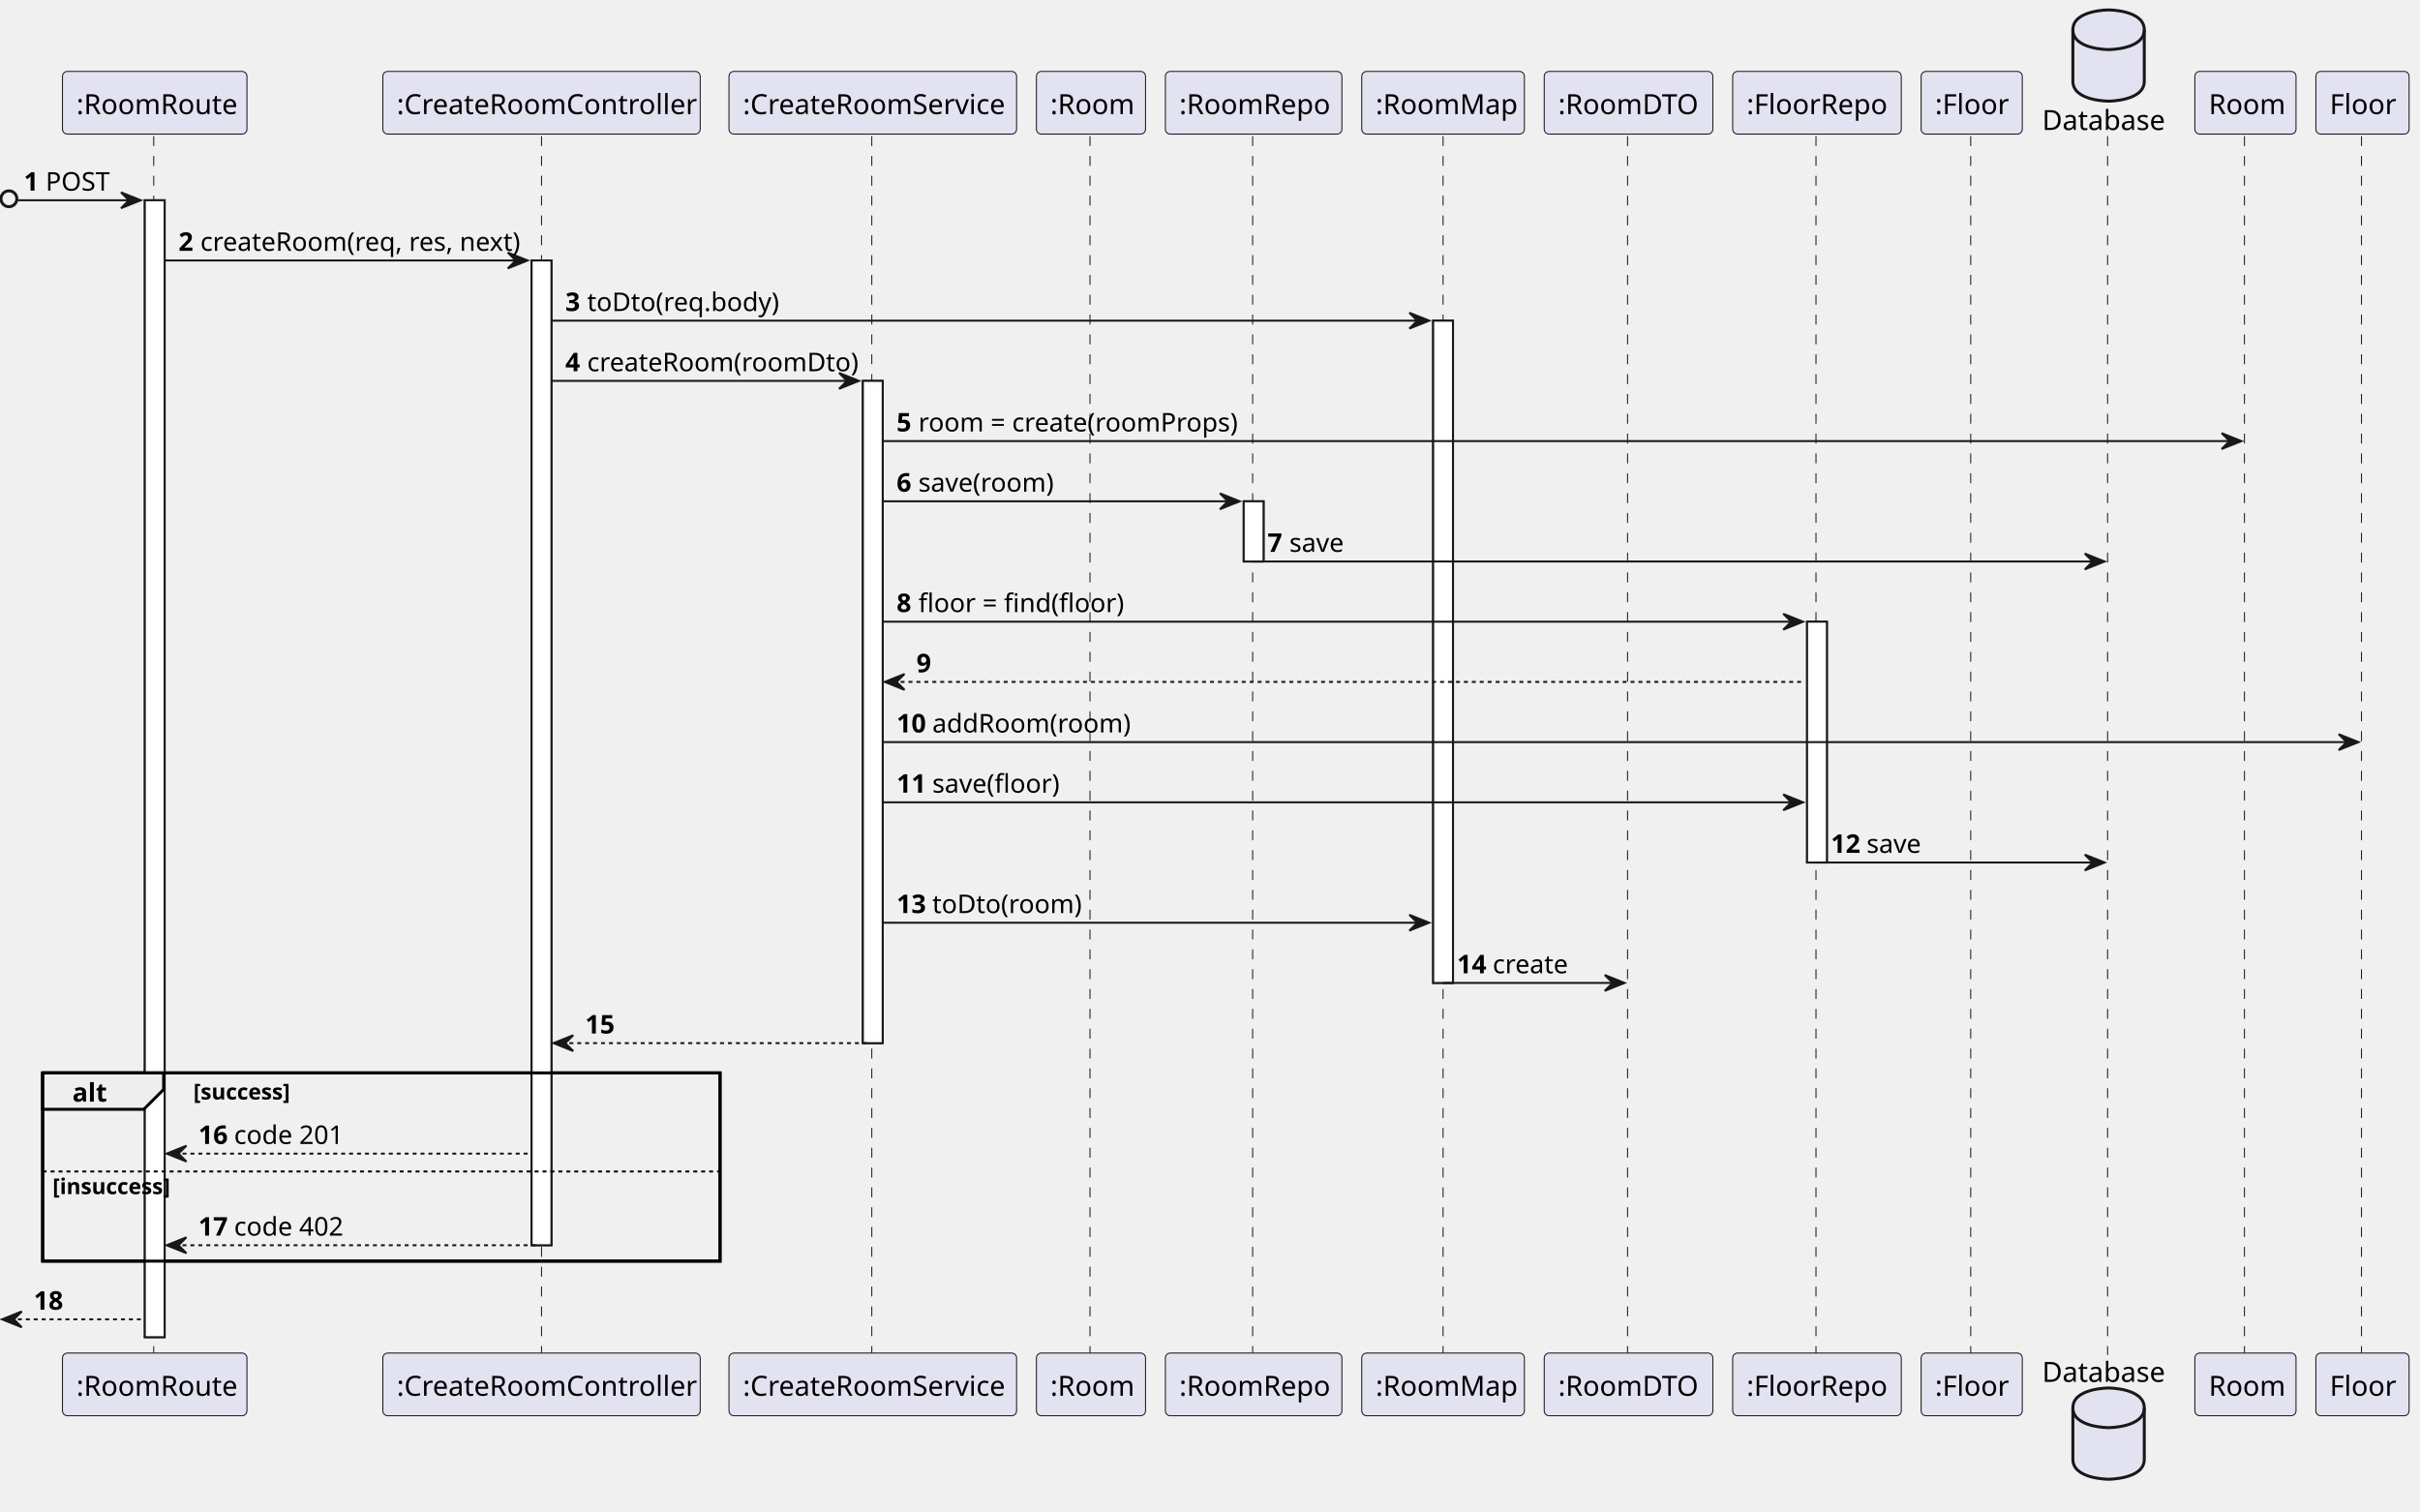
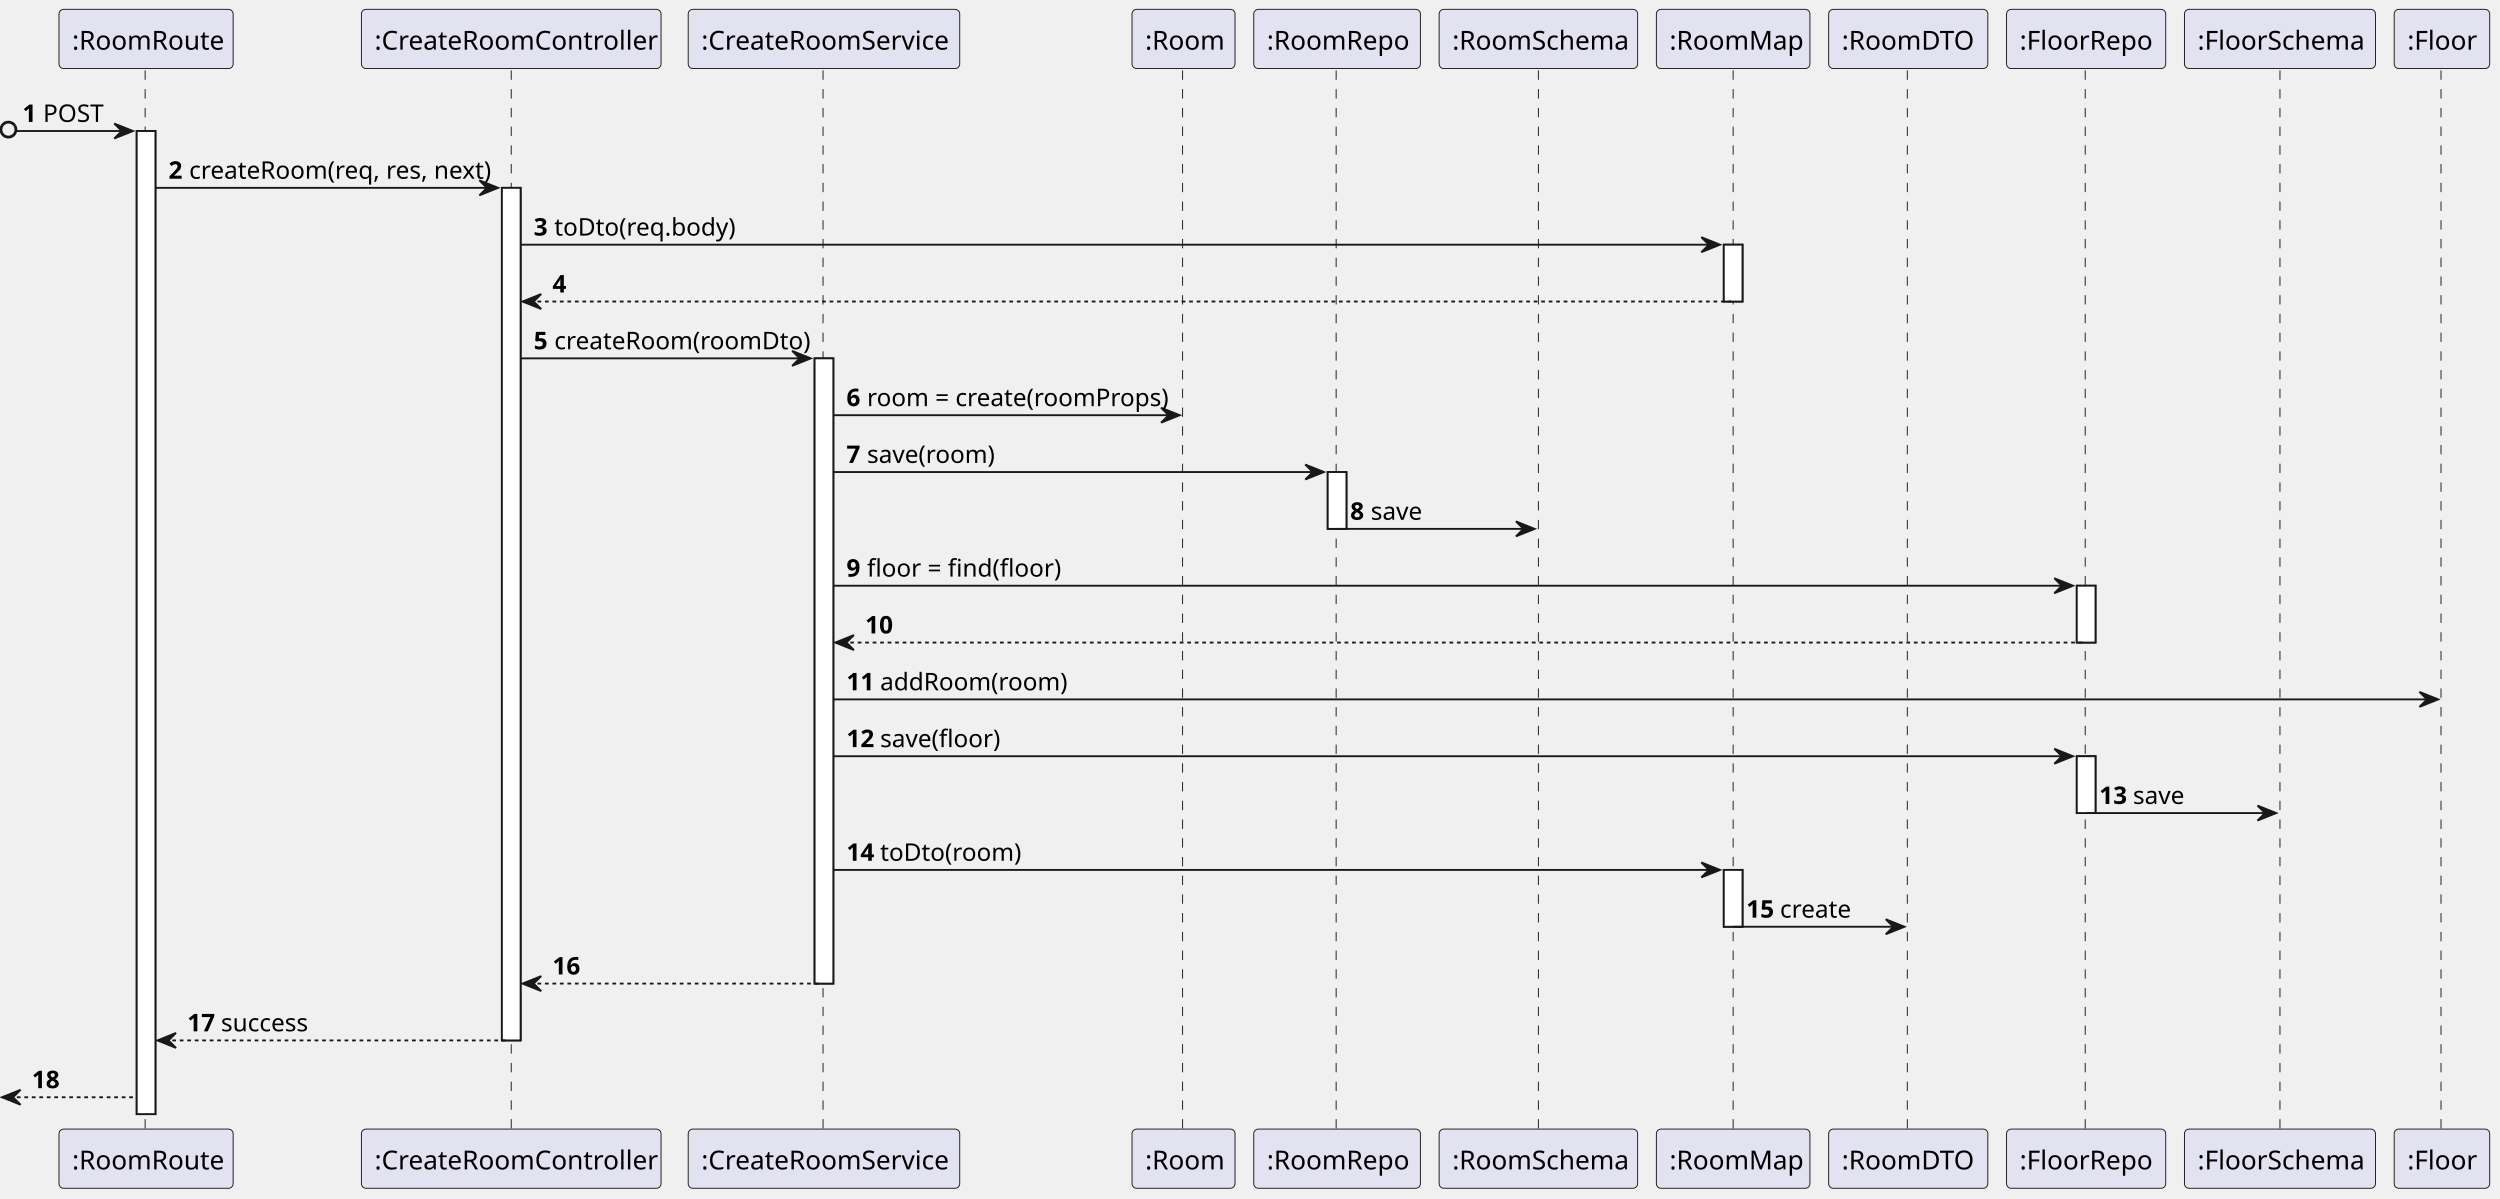
- <svg xmlns="http://www.w3.org/2000/svg" contentStyleType="text/css" height="762px" preserveAspectRatio="none" style="width:1220px;height:762px;background:#FFFFFF;" version="1.1" viewBox="0 0 1220 762" width="1220px" zoomAndPan="magnify">
+ <svg xmlns="http://www.w3.org/2000/svg" contentStyleType="text/css" height="640px" preserveAspectRatio="none" style="width:1335px;height:640px;background:#FFFFFF;" version="1.1" viewBox="0 0 1335 640" width="1335px" zoomAndPan="magnify">
  <defs />
  <g>
-     <rect fill="#FFFFFF" height="573.164" style="stroke:#181818;stroke-width:1.0;" width="10" x="73" y="100.961" />
-     <rect fill="#FFFFFF" height="496.461" style="stroke:#181818;stroke-width:1.0;" width="10" x="268" y="131.312" />
-     <rect fill="#FFFFFF" height="333.867" style="stroke:#181818;stroke-width:1.0;" width="10" x="435" y="192.016" />
-     <rect fill="#FFFFFF" height="30.352" style="stroke:#181818;stroke-width:1.0;" width="10" x="627" y="252.719" />
-     <rect fill="#FFFFFF" height="333.867" style="stroke:#181818;stroke-width:1.0;" width="10" x="722.5" y="161.664" />
-     <rect fill="#FFFFFF" height="121.406" style="stroke:#181818;stroke-width:1.0;" width="10" x="911" y="313.422" />
-     <rect fill="none" height="94.891" style="stroke:#000000;stroke-width:1.5;" width="341.5" x="21.5" y="540.883" />
-     <line style="stroke:#181818;stroke-width:0.5;stroke-dasharray:5.0,5.0;" x1="77.5" x2="77.5" y1="68.609" y2="683.125" />
-     <line style="stroke:#181818;stroke-width:0.5;stroke-dasharray:5.0,5.0;" x1="273" x2="273" y1="68.609" y2="683.125" />
-     <line style="stroke:#181818;stroke-width:0.5;stroke-dasharray:5.0,5.0;" x1="439.5" x2="439.5" y1="68.609" y2="683.125" />
-     <line style="stroke:#181818;stroke-width:0.5;stroke-dasharray:5.0,5.0;" x1="549.5" x2="549.5" y1="68.609" y2="683.125" />
-     <line style="stroke:#181818;stroke-width:0.5;stroke-dasharray:5.0,5.0;" x1="631.5" x2="631.5" y1="68.609" y2="683.125" />
-     <line style="stroke:#181818;stroke-width:0.5;stroke-dasharray:5.0,5.0;" x1="727.5" x2="727.5" y1="68.609" y2="683.125" />
-     <line style="stroke:#181818;stroke-width:0.5;stroke-dasharray:5.0,5.0;" x1="820.5" x2="820.5" y1="68.609" y2="683.125" />
-     <line style="stroke:#181818;stroke-width:0.5;stroke-dasharray:5.0,5.0;" x1="915.5" x2="915.5" y1="68.609" y2="683.125" />
-     <line style="stroke:#181818;stroke-width:0.5;stroke-dasharray:5.0,5.0;" x1="993.5" x2="993.5" y1="68.609" y2="683.125" />
-     <line style="stroke:#181818;stroke-width:0.5;stroke-dasharray:5.0,5.0;" x1="1062.5" x2="1062.5" y1="68.609" y2="683.125" />
-     <line style="stroke:#181818;stroke-width:0.5;stroke-dasharray:5.0,5.0;" x1="1131.5" x2="1131.5" y1="68.609" y2="683.125" />
-     <line style="stroke:#181818;stroke-width:0.5;stroke-dasharray:5.0,5.0;" x1="1190.5" x2="1190.5" y1="68.609" y2="683.125" />
-     <rect fill="#E2E2F0" height="31.609" rx="2.5" ry="2.5" style="stroke:#181818;stroke-width:0.5;" width="93" x="31.5" y="36" />
-     <text fill="#000000" font-family="sans-serif" font-size="14" lengthAdjust="spacing" textLength="79" x="38.5" y="57.533">:RoomRoute</text>
-     <rect fill="#E2E2F0" height="31.609" rx="2.5" ry="2.5" style="stroke:#181818;stroke-width:0.5;" width="93" x="31.5" y="682.125" />
-     <text fill="#000000" font-family="sans-serif" font-size="14" lengthAdjust="spacing" textLength="79" x="38.5" y="703.658">:RoomRoute</text>
-     <rect fill="#E2E2F0" height="31.609" rx="2.5" ry="2.5" style="stroke:#181818;stroke-width:0.5;" width="160" x="193" y="36" />
-     <text fill="#000000" font-family="sans-serif" font-size="14" lengthAdjust="spacing" textLength="146" x="200" y="57.533">:CreateRoomController</text>
-     <rect fill="#E2E2F0" height="31.609" rx="2.5" ry="2.5" style="stroke:#181818;stroke-width:0.5;" width="160" x="193" y="682.125" />
-     <text fill="#000000" font-family="sans-serif" font-size="14" lengthAdjust="spacing" textLength="146" x="200" y="703.658">:CreateRoomController</text>
-     <rect fill="#E2E2F0" height="31.609" rx="2.5" ry="2.5" style="stroke:#181818;stroke-width:0.5;" width="145" x="367.5" y="36" />
-     <text fill="#000000" font-family="sans-serif" font-size="14" lengthAdjust="spacing" textLength="131" x="374.5" y="57.533">:CreateRoomService</text>
-     <rect fill="#E2E2F0" height="31.609" rx="2.5" ry="2.5" style="stroke:#181818;stroke-width:0.5;" width="145" x="367.5" y="682.125" />
-     <text fill="#000000" font-family="sans-serif" font-size="14" lengthAdjust="spacing" textLength="131" x="374.5" y="703.658">:CreateRoomService</text>
-     <rect fill="#E2E2F0" height="31.609" rx="2.5" ry="2.5" style="stroke:#181818;stroke-width:0.5;" width="55" x="522.5" y="36" />
-     <text fill="#000000" font-family="sans-serif" font-size="14" lengthAdjust="spacing" textLength="41" x="529.5" y="57.533">:Room</text>
-     <rect fill="#E2E2F0" height="31.609" rx="2.5" ry="2.5" style="stroke:#181818;stroke-width:0.5;" width="55" x="522.5" y="682.125" />
-     <text fill="#000000" font-family="sans-serif" font-size="14" lengthAdjust="spacing" textLength="41" x="529.5" y="703.658">:Room</text>
-     <rect fill="#E2E2F0" height="31.609" rx="2.5" ry="2.5" style="stroke:#181818;stroke-width:0.5;" width="89" x="587.5" y="36" />
-     <text fill="#000000" font-family="sans-serif" font-size="14" lengthAdjust="spacing" textLength="75" x="594.5" y="57.533">:RoomRepo</text>
-     <rect fill="#E2E2F0" height="31.609" rx="2.5" ry="2.5" style="stroke:#181818;stroke-width:0.5;" width="89" x="587.5" y="682.125" />
-     <text fill="#000000" font-family="sans-serif" font-size="14" lengthAdjust="spacing" textLength="75" x="594.5" y="703.658">:RoomRepo</text>
-     <rect fill="#E2E2F0" height="31.609" rx="2.5" ry="2.5" style="stroke:#181818;stroke-width:0.5;" width="82" x="686.5" y="36" />
-     <text fill="#000000" font-family="sans-serif" font-size="14" lengthAdjust="spacing" textLength="68" x="693.5" y="57.533">:RoomMap</text>
-     <rect fill="#E2E2F0" height="31.609" rx="2.5" ry="2.5" style="stroke:#181818;stroke-width:0.5;" width="82" x="686.5" y="682.125" />
-     <text fill="#000000" font-family="sans-serif" font-size="14" lengthAdjust="spacing" textLength="68" x="693.5" y="703.658">:RoomMap</text>
-     <rect fill="#E2E2F0" height="31.609" rx="2.5" ry="2.5" style="stroke:#181818;stroke-width:0.5;" width="85" x="778.5" y="36" />
-     <text fill="#000000" font-family="sans-serif" font-size="14" lengthAdjust="spacing" textLength="71" x="785.5" y="57.533">:RoomDTO</text>
-     <rect fill="#E2E2F0" height="31.609" rx="2.5" ry="2.5" style="stroke:#181818;stroke-width:0.5;" width="85" x="778.5" y="682.125" />
-     <text fill="#000000" font-family="sans-serif" font-size="14" lengthAdjust="spacing" textLength="71" x="785.5" y="703.658">:RoomDTO</text>
-     <rect fill="#E2E2F0" height="31.609" rx="2.5" ry="2.5" style="stroke:#181818;stroke-width:0.5;" width="85" x="873.5" y="36" />
-     <text fill="#000000" font-family="sans-serif" font-size="14" lengthAdjust="spacing" textLength="71" x="880.5" y="57.533">:FloorRepo</text>
-     <rect fill="#E2E2F0" height="31.609" rx="2.5" ry="2.5" style="stroke:#181818;stroke-width:0.5;" width="85" x="873.5" y="682.125" />
-     <text fill="#000000" font-family="sans-serif" font-size="14" lengthAdjust="spacing" textLength="71" x="880.5" y="703.658">:FloorRepo</text>
-     <rect fill="#E2E2F0" height="31.609" rx="2.5" ry="2.5" style="stroke:#181818;stroke-width:0.5;" width="51" x="968.5" y="36" />
-     <text fill="#000000" font-family="sans-serif" font-size="14" lengthAdjust="spacing" textLength="37" x="975.5" y="57.533">:Floor</text>
-     <rect fill="#E2E2F0" height="31.609" rx="2.5" ry="2.5" style="stroke:#181818;stroke-width:0.5;" width="51" x="968.5" y="682.125" />
-     <text fill="#000000" font-family="sans-serif" font-size="14" lengthAdjust="spacing" textLength="37" x="975.5" y="703.658">:Floor</text>
-     <text fill="#000000" font-family="sans-serif" font-size="14" lengthAdjust="spacing" textLength="61" x="1029.5" y="65.533">Database</text>
-     <path d="M1045,15 C1045,5 1063,5 1063,5 C1063,5 1081,5 1081,15 L1081,41 C1081,51 1063,51 1063,51 C1063,51 1045,51 1045,41 L1045,15 " fill="#E2E2F0" style="stroke:#181818;stroke-width:1.5;" />
-     <path d="M1045,15 C1045,25 1063,25 1063,25 C1063,25 1081,25 1081,15 " fill="none" style="stroke:#181818;stroke-width:1.5;" />
-     <text fill="#000000" font-family="sans-serif" font-size="14" lengthAdjust="spacing" textLength="61" x="1029.5" y="696.658">Database</text>
-     <path d="M1045,709.734 C1045,699.734 1063,699.734 1063,699.734 C1063,699.734 1081,699.734 1081,709.734 L1081,735.734 C1081,745.734 1063,745.734 1063,745.734 C1063,745.734 1045,745.734 1045,735.734 L1045,709.734 " fill="#E2E2F0" style="stroke:#181818;stroke-width:1.5;" />
-     <path d="M1045,709.734 C1045,719.734 1063,719.734 1063,719.734 C1063,719.734 1081,719.734 1081,709.734 " fill="none" style="stroke:#181818;stroke-width:1.5;" />
-     <rect fill="#E2E2F0" height="31.609" rx="2.5" ry="2.5" style="stroke:#181818;stroke-width:0.5;" width="51" x="1106.5" y="36" />
-     <text fill="#000000" font-family="sans-serif" font-size="14" lengthAdjust="spacing" textLength="37" x="1113.5" y="57.533">Room</text>
-     <rect fill="#E2E2F0" height="31.609" rx="2.5" ry="2.5" style="stroke:#181818;stroke-width:0.5;" width="51" x="1106.5" y="682.125" />
-     <text fill="#000000" font-family="sans-serif" font-size="14" lengthAdjust="spacing" textLength="37" x="1113.5" y="703.658">Room</text>
-     <rect fill="#E2E2F0" height="31.609" rx="2.5" ry="2.5" style="stroke:#181818;stroke-width:0.5;" width="47" x="1167.5" y="36" />
-     <text fill="#000000" font-family="sans-serif" font-size="14" lengthAdjust="spacing" textLength="33" x="1174.5" y="57.533">Floor</text>
-     <rect fill="#E2E2F0" height="31.609" rx="2.5" ry="2.5" style="stroke:#181818;stroke-width:0.5;" width="47" x="1167.5" y="682.125" />
-     <text fill="#000000" font-family="sans-serif" font-size="14" lengthAdjust="spacing" textLength="33" x="1174.5" y="703.658">Floor</text>
-     <rect fill="#FFFFFF" height="573.164" style="stroke:#181818;stroke-width:1.0;" width="10" x="73" y="100.961" />
-     <rect fill="#FFFFFF" height="496.461" style="stroke:#181818;stroke-width:1.0;" width="10" x="268" y="131.312" />
-     <rect fill="#FFFFFF" height="333.867" style="stroke:#181818;stroke-width:1.0;" width="10" x="435" y="192.016" />
-     <rect fill="#FFFFFF" height="30.352" style="stroke:#181818;stroke-width:1.0;" width="10" x="627" y="252.719" />
-     <rect fill="#FFFFFF" height="333.867" style="stroke:#181818;stroke-width:1.0;" width="10" x="722.5" y="161.664" />
-     <rect fill="#FFFFFF" height="121.406" style="stroke:#181818;stroke-width:1.0;" width="10" x="911" y="313.422" />
-     <ellipse cx="4.5" cy="100.211" fill="none" rx="4" ry="4" style="stroke:#181818;stroke-width:1.5;" />
-     <polygon fill="#181818" points="61,96.961,71,100.961,61,104.961,65,100.961" style="stroke:#181818;stroke-width:1.0;" />
-     <line style="stroke:#181818;stroke-width:1.0;" x1="9" x2="67" y1="100.961" y2="100.961" />
-     <text fill="#000000" font-family="sans-serif" font-size="13" font-weight="bold" lengthAdjust="spacing" textLength="7" x="12" y="96.105">1</text>
-     <text fill="#000000" font-family="sans-serif" font-size="13" lengthAdjust="spacing" textLength="35" x="23" y="96.105">POST</text>
-     <polygon fill="#181818" points="256,127.312,266,131.312,256,135.312,260,131.312" style="stroke:#181818;stroke-width:1.0;" />
-     <line style="stroke:#181818;stroke-width:1.0;" x1="83" x2="262" y1="131.312" y2="131.312" />
-     <text fill="#000000" font-family="sans-serif" font-size="13" font-weight="bold" lengthAdjust="spacing" textLength="7" x="90" y="126.456">2</text>
-     <text fill="#000000" font-family="sans-serif" font-size="13" lengthAdjust="spacing" textLength="155" x="101" y="126.456">createRoom(req, res, next)</text>
-     <polygon fill="#181818" points="710.5,157.664,720.5,161.664,710.5,165.664,714.5,161.664" style="stroke:#181818;stroke-width:1.0;" />
-     <line style="stroke:#181818;stroke-width:1.0;" x1="278" x2="716.5" y1="161.664" y2="161.664" />
-     <text fill="#000000" font-family="sans-serif" font-size="13" font-weight="bold" lengthAdjust="spacing" textLength="7" x="285" y="156.808">3</text>
-     <text fill="#000000" font-family="sans-serif" font-size="13" lengthAdjust="spacing" textLength="89" x="296" y="156.808">toDto(req.body)</text>
-     <polygon fill="#181818" points="423,188.016,433,192.016,423,196.016,427,192.016" style="stroke:#181818;stroke-width:1.0;" />
-     <line style="stroke:#181818;stroke-width:1.0;" x1="278" x2="429" y1="192.016" y2="192.016" />
-     <text fill="#000000" font-family="sans-serif" font-size="13" font-weight="bold" lengthAdjust="spacing" textLength="7" x="285" y="187.159">4</text>
-     <text fill="#000000" font-family="sans-serif" font-size="13" lengthAdjust="spacing" textLength="127" x="296" y="187.159">createRoom(roomDto)</text>
-     <polygon fill="#181818" points="1120,218.367,1130,222.367,1120,226.367,1124,222.367" style="stroke:#181818;stroke-width:1.0;" />
-     <line style="stroke:#181818;stroke-width:1.0;" x1="445" x2="1126" y1="222.367" y2="222.367" />
-     <text fill="#000000" font-family="sans-serif" font-size="13" font-weight="bold" lengthAdjust="spacing" textLength="7" x="452" y="217.511">5</text>
-     <text fill="#000000" font-family="sans-serif" font-size="13" lengthAdjust="spacing" textLength="152" x="463" y="217.511">room = create(roomProps)</text>
-     <polygon fill="#181818" points="615,248.719,625,252.719,615,256.719,619,252.719" style="stroke:#181818;stroke-width:1.0;" />
-     <line style="stroke:#181818;stroke-width:1.0;" x1="445" x2="621" y1="252.719" y2="252.719" />
-     <text fill="#000000" font-family="sans-serif" font-size="13" font-weight="bold" lengthAdjust="spacing" textLength="7" x="452" y="247.862">6</text>
-     <text fill="#000000" font-family="sans-serif" font-size="13" lengthAdjust="spacing" textLength="63" x="463" y="247.862">save(room)</text>
-     <polygon fill="#181818" points="1051,279.07,1061,283.07,1051,287.07,1055,283.07" style="stroke:#181818;stroke-width:1.0;" />
-     <line style="stroke:#181818;stroke-width:1.0;" x1="632" x2="1057" y1="283.07" y2="283.07" />
-     <text fill="#000000" font-family="sans-serif" font-size="13" font-weight="bold" lengthAdjust="spacing" textLength="7" x="639" y="278.214">7</text>
-     <text fill="#000000" font-family="sans-serif" font-size="13" lengthAdjust="spacing" textLength="26" x="650" y="278.214">save</text>
-     <polygon fill="#181818" points="899,309.422,909,313.422,899,317.422,903,313.422" style="stroke:#181818;stroke-width:1.0;" />
-     <line style="stroke:#181818;stroke-width:1.0;" x1="445" x2="905" y1="313.422" y2="313.422" />
-     <text fill="#000000" font-family="sans-serif" font-size="13" font-weight="bold" lengthAdjust="spacing" textLength="7" x="452" y="308.565">8</text>
-     <text fill="#000000" font-family="sans-serif" font-size="13" lengthAdjust="spacing" textLength="92" x="463" y="308.565">floor = find(floor)</text>
-     <polygon fill="#181818" points="456,339.773,446,343.773,456,347.773,452,343.773" style="stroke:#181818;stroke-width:1.0;" />
-     <line style="stroke:#181818;stroke-width:1.0;stroke-dasharray:2.0,2.0;" x1="450" x2="910" y1="343.773" y2="343.773" />
-     <text fill="#000000" font-family="sans-serif" font-size="13" font-weight="bold" lengthAdjust="spacing" textLength="7" x="462" y="338.917">9</text>
-     <text fill="#000000" font-family="sans-serif" font-size="13" lengthAdjust="spacing" textLength="4" x="473" y="338.917"> </text>
-     <polygon fill="#181818" points="1179,370.125,1189,374.125,1179,378.125,1183,374.125" style="stroke:#181818;stroke-width:1.0;" />
-     <line style="stroke:#181818;stroke-width:1.0;" x1="445" x2="1185" y1="374.125" y2="374.125" />
-     <text fill="#000000" font-family="sans-serif" font-size="13" font-weight="bold" lengthAdjust="spacing" textLength="14" x="452" y="369.269">10</text>
-     <text fill="#000000" font-family="sans-serif" font-size="13" lengthAdjust="spacing" textLength="92" x="470" y="369.269">addRoom(room)</text>
-     <polygon fill="#181818" points="899,400.477,909,404.477,899,408.477,903,404.477" style="stroke:#181818;stroke-width:1.0;" />
-     <line style="stroke:#181818;stroke-width:1.0;" x1="445" x2="905" y1="404.477" y2="404.477" />
-     <text fill="#000000" font-family="sans-serif" font-size="13" font-weight="bold" lengthAdjust="spacing" textLength="14" x="452" y="399.62">11</text>
-     <text fill="#000000" font-family="sans-serif" font-size="13" lengthAdjust="spacing" textLength="58" x="470" y="399.62">save(floor)</text>
-     <polygon fill="#181818" points="1051,430.828,1061,434.828,1051,438.828,1055,434.828" style="stroke:#181818;stroke-width:1.0;" />
-     <line style="stroke:#181818;stroke-width:1.0;" x1="916" x2="1057" y1="434.828" y2="434.828" />
-     <text fill="#000000" font-family="sans-serif" font-size="13" font-weight="bold" lengthAdjust="spacing" textLength="14" x="923" y="429.972">12</text>
-     <text fill="#000000" font-family="sans-serif" font-size="13" lengthAdjust="spacing" textLength="26" x="941" y="429.972">save</text>
-     <polygon fill="#181818" points="710.5,461.18,720.5,465.18,710.5,469.18,714.5,465.18" style="stroke:#181818;stroke-width:1.0;" />
-     <line style="stroke:#181818;stroke-width:1.0;" x1="445" x2="716.5" y1="465.18" y2="465.18" />
-     <text fill="#000000" font-family="sans-serif" font-size="13" font-weight="bold" lengthAdjust="spacing" textLength="14" x="452" y="460.323">13</text>
-     <text fill="#000000" font-family="sans-serif" font-size="13" lengthAdjust="spacing" textLength="68" x="470" y="460.323">toDto(room)</text>
-     <polygon fill="#181818" points="809,491.531,819,495.531,809,499.531,813,495.531" style="stroke:#181818;stroke-width:1.0;" />
-     <line style="stroke:#181818;stroke-width:1.0;" x1="727.5" x2="815" y1="495.531" y2="495.531" />
-     <text fill="#000000" font-family="sans-serif" font-size="13" font-weight="bold" lengthAdjust="spacing" textLength="14" x="734.5" y="490.675">14</text>
-     <text fill="#000000" font-family="sans-serif" font-size="13" lengthAdjust="spacing" textLength="36" x="752.5" y="490.675">create</text>
-     <polygon fill="#181818" points="289,521.883,279,525.883,289,529.883,285,525.883" style="stroke:#181818;stroke-width:1.0;" />
-     <line style="stroke:#181818;stroke-width:1.0;stroke-dasharray:2.0,2.0;" x1="283" x2="439" y1="525.883" y2="525.883" />
-     <text fill="#000000" font-family="sans-serif" font-size="13" font-weight="bold" lengthAdjust="spacing" textLength="14" x="295" y="521.026">15</text>
-     <text fill="#000000" font-family="sans-serif" font-size="13" lengthAdjust="spacing" textLength="4" x="313" y="521.026"> </text>
-     <path d="M21.5,540.883 L82.5,540.883 L82.5,549.234 L72.5,559.234 L21.5,559.234 L21.5,540.883 " fill="#EEEEEE" style="stroke:#000000;stroke-width:1.5;" />
-     <rect fill="none" height="94.891" style="stroke:#000000;stroke-width:1.5;" width="341.5" x="21.5" y="540.883" />
-     <text fill="#000000" font-family="sans-serif" font-size="13" font-weight="bold" lengthAdjust="spacing" textLength="16" x="36.5" y="555.378">alt</text>
-     <text fill="#000000" font-family="sans-serif" font-size="11" font-weight="bold" lengthAdjust="spacing" textLength="55" x="97.5" y="554.302">[success]</text>
-     <polygon fill="#181818" points="94,577.586,84,581.586,94,585.586,90,581.586" style="stroke:#181818;stroke-width:1.0;" />
-     <line style="stroke:#181818;stroke-width:1.0;stroke-dasharray:2.0,2.0;" x1="88" x2="267" y1="581.586" y2="581.586" />
-     <text fill="#000000" font-family="sans-serif" font-size="13" font-weight="bold" lengthAdjust="spacing" textLength="14" x="100" y="576.73">16</text>
-     <text fill="#000000" font-family="sans-serif" font-size="13" lengthAdjust="spacing" textLength="53" x="118" y="576.73">code 201</text>
-     <line style="stroke:#000000;stroke-width:1.0;stroke-dasharray:2.0,2.0;" x1="21.5" x2="363" y1="590.586" y2="590.586" />
-     <text fill="#000000" font-family="sans-serif" font-size="11" font-weight="bold" lengthAdjust="spacing" textLength="65" x="26.5" y="602.005">[insuccess]</text>
-     <polygon fill="#181818" points="94,623.773,84,627.773,94,631.773,90,627.773" style="stroke:#181818;stroke-width:1.0;" />
-     <line style="stroke:#181818;stroke-width:1.0;stroke-dasharray:2.0,2.0;" x1="88" x2="272" y1="627.773" y2="627.773" />
-     <text fill="#000000" font-family="sans-serif" font-size="13" font-weight="bold" lengthAdjust="spacing" textLength="14" x="100" y="622.917">17</text>
-     <text fill="#000000" font-family="sans-serif" font-size="13" lengthAdjust="spacing" textLength="53" x="118" y="622.917">code 402</text>
-     <polygon fill="#181818" points="11,661.125,1,665.125,11,669.125,7,665.125" style="stroke:#181818;stroke-width:1.0;" />
-     <line style="stroke:#181818;stroke-width:1.0;stroke-dasharray:2.0,2.0;" x1="5" x2="72" y1="665.125" y2="665.125" />
-     <text fill="#000000" font-family="sans-serif" font-size="13" font-weight="bold" lengthAdjust="spacing" textLength="14" x="17" y="660.269">18</text>
-     <text fill="#000000" font-family="sans-serif" font-size="13" lengthAdjust="spacing" textLength="4" x="35" y="660.269"> </text>
+     <rect fill="#FFFFFF" height="524.977" style="stroke:#181818;stroke-width:1.0;" width="10" x="73" y="69.961" />
+     <rect fill="#FFFFFF" height="455.273" style="stroke:#181818;stroke-width:1.0;" width="10" x="268" y="100.312" />
+     <rect fill="#FFFFFF" height="333.867" style="stroke:#181818;stroke-width:1.0;" width="10" x="435" y="191.367" />
+     <rect fill="#FFFFFF" height="30.352" style="stroke:#181818;stroke-width:1.0;" width="10" x="709" y="252.07" />
+     <rect fill="#FFFFFF" height="30.352" style="stroke:#181818;stroke-width:1.0;" width="10" x="920.5" y="130.664" />
+     <rect fill="#FFFFFF" height="30.352" style="stroke:#181818;stroke-width:1.0;" width="10" x="920.5" y="464.531" />
+     <rect fill="#FFFFFF" height="30.352" style="stroke:#181818;stroke-width:1.0;" width="10" x="1109" y="312.773" />
+     <rect fill="#FFFFFF" height="30.352" style="stroke:#181818;stroke-width:1.0;" width="10" x="1109" y="403.828" />
+     <line style="stroke:#181818;stroke-width:0.5;stroke-dasharray:5.0,5.0;" x1="77.5" x2="77.5" y1="37.609" y2="603.938" />
+     <line style="stroke:#181818;stroke-width:0.5;stroke-dasharray:5.0,5.0;" x1="273" x2="273" y1="37.609" y2="603.938" />
+     <line style="stroke:#181818;stroke-width:0.5;stroke-dasharray:5.0,5.0;" x1="439.5" x2="439.5" y1="37.609" y2="603.938" />
+     <line style="stroke:#181818;stroke-width:0.5;stroke-dasharray:5.0,5.0;" x1="631.5" x2="631.5" y1="37.609" y2="603.938" />
+     <line style="stroke:#181818;stroke-width:0.5;stroke-dasharray:5.0,5.0;" x1="713.5" x2="713.5" y1="37.609" y2="603.938" />
+     <line style="stroke:#181818;stroke-width:0.5;stroke-dasharray:5.0,5.0;" x1="821.5" x2="821.5" y1="37.609" y2="603.938" />
+     <line style="stroke:#181818;stroke-width:0.5;stroke-dasharray:5.0,5.0;" x1="925.5" x2="925.5" y1="37.609" y2="603.938" />
+     <line style="stroke:#181818;stroke-width:0.5;stroke-dasharray:5.0,5.0;" x1="1018.5" x2="1018.5" y1="37.609" y2="603.938" />
+     <line style="stroke:#181818;stroke-width:0.5;stroke-dasharray:5.0,5.0;" x1="1113.5" x2="1113.5" y1="37.609" y2="603.938" />
+     <line style="stroke:#181818;stroke-width:0.5;stroke-dasharray:5.0,5.0;" x1="1217.5" x2="1217.5" y1="37.609" y2="603.938" />
+     <line style="stroke:#181818;stroke-width:0.5;stroke-dasharray:5.0,5.0;" x1="1303.5" x2="1303.5" y1="37.609" y2="603.938" />
+     <rect fill="#E2E2F0" height="31.609" rx="2.5" ry="2.5" style="stroke:#181818;stroke-width:0.5;" width="93" x="31.5" y="5" />
+     <text fill="#000000" font-family="sans-serif" font-size="14" lengthAdjust="spacing" textLength="79" x="38.5" y="26.533">:RoomRoute</text>
+     <rect fill="#E2E2F0" height="31.609" rx="2.5" ry="2.5" style="stroke:#181818;stroke-width:0.5;" width="93" x="31.5" y="602.938" />
+     <text fill="#000000" font-family="sans-serif" font-size="14" lengthAdjust="spacing" textLength="79" x="38.5" y="624.471">:RoomRoute</text>
+     <rect fill="#E2E2F0" height="31.609" rx="2.5" ry="2.5" style="stroke:#181818;stroke-width:0.5;" width="160" x="193" y="5" />
+     <text fill="#000000" font-family="sans-serif" font-size="14" lengthAdjust="spacing" textLength="146" x="200" y="26.533">:CreateRoomController</text>
+     <rect fill="#E2E2F0" height="31.609" rx="2.5" ry="2.5" style="stroke:#181818;stroke-width:0.5;" width="160" x="193" y="602.938" />
+     <text fill="#000000" font-family="sans-serif" font-size="14" lengthAdjust="spacing" textLength="146" x="200" y="624.471">:CreateRoomController</text>
+     <rect fill="#E2E2F0" height="31.609" rx="2.5" ry="2.5" style="stroke:#181818;stroke-width:0.5;" width="145" x="367.5" y="5" />
+     <text fill="#000000" font-family="sans-serif" font-size="14" lengthAdjust="spacing" textLength="131" x="374.5" y="26.533">:CreateRoomService</text>
+     <rect fill="#E2E2F0" height="31.609" rx="2.5" ry="2.5" style="stroke:#181818;stroke-width:0.5;" width="145" x="367.5" y="602.938" />
+     <text fill="#000000" font-family="sans-serif" font-size="14" lengthAdjust="spacing" textLength="131" x="374.5" y="624.471">:CreateRoomService</text>
+     <rect fill="#E2E2F0" height="31.609" rx="2.5" ry="2.5" style="stroke:#181818;stroke-width:0.5;" width="55" x="604.5" y="5" />
+     <text fill="#000000" font-family="sans-serif" font-size="14" lengthAdjust="spacing" textLength="41" x="611.5" y="26.533">:Room</text>
+     <rect fill="#E2E2F0" height="31.609" rx="2.5" ry="2.5" style="stroke:#181818;stroke-width:0.5;" width="55" x="604.5" y="602.938" />
+     <text fill="#000000" font-family="sans-serif" font-size="14" lengthAdjust="spacing" textLength="41" x="611.5" y="624.471">:Room</text>
+     <rect fill="#E2E2F0" height="31.609" rx="2.5" ry="2.5" style="stroke:#181818;stroke-width:0.5;" width="89" x="669.5" y="5" />
+     <text fill="#000000" font-family="sans-serif" font-size="14" lengthAdjust="spacing" textLength="75" x="676.5" y="26.533">:RoomRepo</text>
+     <rect fill="#E2E2F0" height="31.609" rx="2.5" ry="2.5" style="stroke:#181818;stroke-width:0.5;" width="89" x="669.5" y="602.938" />
+     <text fill="#000000" font-family="sans-serif" font-size="14" lengthAdjust="spacing" textLength="75" x="676.5" y="624.471">:RoomRepo</text>
+     <rect fill="#E2E2F0" height="31.609" rx="2.5" ry="2.5" style="stroke:#181818;stroke-width:0.5;" width="106" x="768.5" y="5" />
+     <text fill="#000000" font-family="sans-serif" font-size="14" lengthAdjust="spacing" textLength="92" x="775.5" y="26.533">:RoomSchema</text>
+     <rect fill="#E2E2F0" height="31.609" rx="2.5" ry="2.5" style="stroke:#181818;stroke-width:0.5;" width="106" x="768.5" y="602.938" />
+     <text fill="#000000" font-family="sans-serif" font-size="14" lengthAdjust="spacing" textLength="92" x="775.5" y="624.471">:RoomSchema</text>
+     <rect fill="#E2E2F0" height="31.609" rx="2.5" ry="2.5" style="stroke:#181818;stroke-width:0.5;" width="82" x="884.5" y="5" />
+     <text fill="#000000" font-family="sans-serif" font-size="14" lengthAdjust="spacing" textLength="68" x="891.5" y="26.533">:RoomMap</text>
+     <rect fill="#E2E2F0" height="31.609" rx="2.5" ry="2.5" style="stroke:#181818;stroke-width:0.5;" width="82" x="884.5" y="602.938" />
+     <text fill="#000000" font-family="sans-serif" font-size="14" lengthAdjust="spacing" textLength="68" x="891.5" y="624.471">:RoomMap</text>
+     <rect fill="#E2E2F0" height="31.609" rx="2.5" ry="2.5" style="stroke:#181818;stroke-width:0.5;" width="85" x="976.5" y="5" />
+     <text fill="#000000" font-family="sans-serif" font-size="14" lengthAdjust="spacing" textLength="71" x="983.5" y="26.533">:RoomDTO</text>
+     <rect fill="#E2E2F0" height="31.609" rx="2.5" ry="2.5" style="stroke:#181818;stroke-width:0.5;" width="85" x="976.5" y="602.938" />
+     <text fill="#000000" font-family="sans-serif" font-size="14" lengthAdjust="spacing" textLength="71" x="983.5" y="624.471">:RoomDTO</text>
+     <rect fill="#E2E2F0" height="31.609" rx="2.5" ry="2.5" style="stroke:#181818;stroke-width:0.5;" width="85" x="1071.5" y="5" />
+     <text fill="#000000" font-family="sans-serif" font-size="14" lengthAdjust="spacing" textLength="71" x="1078.5" y="26.533">:FloorRepo</text>
+     <rect fill="#E2E2F0" height="31.609" rx="2.5" ry="2.5" style="stroke:#181818;stroke-width:0.5;" width="85" x="1071.5" y="602.938" />
+     <text fill="#000000" font-family="sans-serif" font-size="14" lengthAdjust="spacing" textLength="71" x="1078.5" y="624.471">:FloorRepo</text>
+     <rect fill="#E2E2F0" height="31.609" rx="2.5" ry="2.5" style="stroke:#181818;stroke-width:0.5;" width="102" x="1166.5" y="5" />
+     <text fill="#000000" font-family="sans-serif" font-size="14" lengthAdjust="spacing" textLength="88" x="1173.5" y="26.533">:FloorSchema</text>
+     <rect fill="#E2E2F0" height="31.609" rx="2.5" ry="2.5" style="stroke:#181818;stroke-width:0.5;" width="102" x="1166.5" y="602.938" />
+     <text fill="#000000" font-family="sans-serif" font-size="14" lengthAdjust="spacing" textLength="88" x="1173.5" y="624.471">:FloorSchema</text>
+     <rect fill="#E2E2F0" height="31.609" rx="2.5" ry="2.5" style="stroke:#181818;stroke-width:0.5;" width="51" x="1278.5" y="5" />
+     <text fill="#000000" font-family="sans-serif" font-size="14" lengthAdjust="spacing" textLength="37" x="1285.5" y="26.533">:Floor</text>
+     <rect fill="#E2E2F0" height="31.609" rx="2.5" ry="2.5" style="stroke:#181818;stroke-width:0.5;" width="51" x="1278.5" y="602.938" />
+     <text fill="#000000" font-family="sans-serif" font-size="14" lengthAdjust="spacing" textLength="37" x="1285.5" y="624.471">:Floor</text>
+     <rect fill="#FFFFFF" height="524.977" style="stroke:#181818;stroke-width:1.0;" width="10" x="73" y="69.961" />
+     <rect fill="#FFFFFF" height="455.273" style="stroke:#181818;stroke-width:1.0;" width="10" x="268" y="100.312" />
+     <rect fill="#FFFFFF" height="333.867" style="stroke:#181818;stroke-width:1.0;" width="10" x="435" y="191.367" />
+     <rect fill="#FFFFFF" height="30.352" style="stroke:#181818;stroke-width:1.0;" width="10" x="709" y="252.07" />
+     <rect fill="#FFFFFF" height="30.352" style="stroke:#181818;stroke-width:1.0;" width="10" x="920.5" y="130.664" />
+     <rect fill="#FFFFFF" height="30.352" style="stroke:#181818;stroke-width:1.0;" width="10" x="920.5" y="464.531" />
+     <rect fill="#FFFFFF" height="30.352" style="stroke:#181818;stroke-width:1.0;" width="10" x="1109" y="312.773" />
+     <rect fill="#FFFFFF" height="30.352" style="stroke:#181818;stroke-width:1.0;" width="10" x="1109" y="403.828" />
+     <ellipse cx="4.5" cy="69.211" fill="none" rx="4" ry="4" style="stroke:#181818;stroke-width:1.5;" />
+     <polygon fill="#181818" points="61,65.961,71,69.961,61,73.961,65,69.961" style="stroke:#181818;stroke-width:1.0;" />
+     <line style="stroke:#181818;stroke-width:1.0;" x1="9" x2="67" y1="69.961" y2="69.961" />
+     <text fill="#000000" font-family="sans-serif" font-size="13" font-weight="bold" lengthAdjust="spacing" textLength="7" x="12" y="65.105">1</text>
+     <text fill="#000000" font-family="sans-serif" font-size="13" lengthAdjust="spacing" textLength="35" x="23" y="65.105">POST</text>
+     <polygon fill="#181818" points="256,96.312,266,100.312,256,104.312,260,100.312" style="stroke:#181818;stroke-width:1.0;" />
+     <line style="stroke:#181818;stroke-width:1.0;" x1="83" x2="262" y1="100.312" y2="100.312" />
+     <text fill="#000000" font-family="sans-serif" font-size="13" font-weight="bold" lengthAdjust="spacing" textLength="7" x="90" y="95.456">2</text>
+     <text fill="#000000" font-family="sans-serif" font-size="13" lengthAdjust="spacing" textLength="155" x="101" y="95.456">createRoom(req, res, next)</text>
+     <polygon fill="#181818" points="908.5,126.664,918.5,130.664,908.5,134.664,912.5,130.664" style="stroke:#181818;stroke-width:1.0;" />
+     <line style="stroke:#181818;stroke-width:1.0;" x1="278" x2="914.5" y1="130.664" y2="130.664" />
+     <text fill="#000000" font-family="sans-serif" font-size="13" font-weight="bold" lengthAdjust="spacing" textLength="7" x="285" y="125.808">3</text>
+     <text fill="#000000" font-family="sans-serif" font-size="13" lengthAdjust="spacing" textLength="89" x="296" y="125.808">toDto(req.body)</text>
+     <polygon fill="#181818" points="289,157.016,279,161.016,289,165.016,285,161.016" style="stroke:#181818;stroke-width:1.0;" />
+     <line style="stroke:#181818;stroke-width:1.0;stroke-dasharray:2.0,2.0;" x1="283" x2="924.5" y1="161.016" y2="161.016" />
+     <text fill="#000000" font-family="sans-serif" font-size="13" font-weight="bold" lengthAdjust="spacing" textLength="7" x="295" y="156.159">4</text>
+     <text fill="#000000" font-family="sans-serif" font-size="13" lengthAdjust="spacing" textLength="4" x="306" y="156.159"> </text>
+     <polygon fill="#181818" points="423,187.367,433,191.367,423,195.367,427,191.367" style="stroke:#181818;stroke-width:1.0;" />
+     <line style="stroke:#181818;stroke-width:1.0;" x1="278" x2="429" y1="191.367" y2="191.367" />
+     <text fill="#000000" font-family="sans-serif" font-size="13" font-weight="bold" lengthAdjust="spacing" textLength="7" x="285" y="186.511">5</text>
+     <text fill="#000000" font-family="sans-serif" font-size="13" lengthAdjust="spacing" textLength="127" x="296" y="186.511">createRoom(roomDto)</text>
+     <polygon fill="#181818" points="620,217.719,630,221.719,620,225.719,624,221.719" style="stroke:#181818;stroke-width:1.0;" />
+     <line style="stroke:#181818;stroke-width:1.0;" x1="445" x2="626" y1="221.719" y2="221.719" />
+     <text fill="#000000" font-family="sans-serif" font-size="13" font-weight="bold" lengthAdjust="spacing" textLength="7" x="452" y="216.862">6</text>
+     <text fill="#000000" font-family="sans-serif" font-size="13" lengthAdjust="spacing" textLength="152" x="463" y="216.862">room = create(roomProps)</text>
+     <polygon fill="#181818" points="697,248.07,707,252.07,697,256.07,701,252.07" style="stroke:#181818;stroke-width:1.0;" />
+     <line style="stroke:#181818;stroke-width:1.0;" x1="445" x2="703" y1="252.07" y2="252.07" />
+     <text fill="#000000" font-family="sans-serif" font-size="13" font-weight="bold" lengthAdjust="spacing" textLength="7" x="452" y="247.214">7</text>
+     <text fill="#000000" font-family="sans-serif" font-size="13" lengthAdjust="spacing" textLength="63" x="463" y="247.214">save(room)</text>
+     <polygon fill="#181818" points="809.5,278.422,819.5,282.422,809.5,286.422,813.5,282.422" style="stroke:#181818;stroke-width:1.0;" />
+     <line style="stroke:#181818;stroke-width:1.0;" x1="714" x2="815.5" y1="282.422" y2="282.422" />
+     <text fill="#000000" font-family="sans-serif" font-size="13" font-weight="bold" lengthAdjust="spacing" textLength="7" x="721" y="277.565">8</text>
+     <text fill="#000000" font-family="sans-serif" font-size="13" lengthAdjust="spacing" textLength="26" x="732" y="277.565">save</text>
+     <polygon fill="#181818" points="1097,308.773,1107,312.773,1097,316.773,1101,312.773" style="stroke:#181818;stroke-width:1.0;" />
+     <line style="stroke:#181818;stroke-width:1.0;" x1="445" x2="1103" y1="312.773" y2="312.773" />
+     <text fill="#000000" font-family="sans-serif" font-size="13" font-weight="bold" lengthAdjust="spacing" textLength="7" x="452" y="307.917">9</text>
+     <text fill="#000000" font-family="sans-serif" font-size="13" lengthAdjust="spacing" textLength="92" x="463" y="307.917">floor = find(floor)</text>
+     <polygon fill="#181818" points="456,339.125,446,343.125,456,347.125,452,343.125" style="stroke:#181818;stroke-width:1.0;" />
+     <line style="stroke:#181818;stroke-width:1.0;stroke-dasharray:2.0,2.0;" x1="450" x2="1113" y1="343.125" y2="343.125" />
+     <text fill="#000000" font-family="sans-serif" font-size="13" font-weight="bold" lengthAdjust="spacing" textLength="14" x="462" y="338.269">10</text>
+     <text fill="#000000" font-family="sans-serif" font-size="13" lengthAdjust="spacing" textLength="4" x="480" y="338.269"> </text>
+     <polygon fill="#181818" points="1292,369.477,1302,373.477,1292,377.477,1296,373.477" style="stroke:#181818;stroke-width:1.0;" />
+     <line style="stroke:#181818;stroke-width:1.0;" x1="445" x2="1298" y1="373.477" y2="373.477" />
+     <text fill="#000000" font-family="sans-serif" font-size="13" font-weight="bold" lengthAdjust="spacing" textLength="14" x="452" y="368.62">11</text>
+     <text fill="#000000" font-family="sans-serif" font-size="13" lengthAdjust="spacing" textLength="92" x="470" y="368.62">addRoom(room)</text>
+     <polygon fill="#181818" points="1097,399.828,1107,403.828,1097,407.828,1101,403.828" style="stroke:#181818;stroke-width:1.0;" />
+     <line style="stroke:#181818;stroke-width:1.0;" x1="445" x2="1103" y1="403.828" y2="403.828" />
+     <text fill="#000000" font-family="sans-serif" font-size="13" font-weight="bold" lengthAdjust="spacing" textLength="14" x="452" y="398.972">12</text>
+     <text fill="#000000" font-family="sans-serif" font-size="13" lengthAdjust="spacing" textLength="58" x="470" y="398.972">save(floor)</text>
+     <polygon fill="#181818" points="1205.5,430.18,1215.5,434.18,1205.5,438.18,1209.5,434.18" style="stroke:#181818;stroke-width:1.0;" />
+     <line style="stroke:#181818;stroke-width:1.0;" x1="1114" x2="1211.5" y1="434.18" y2="434.18" />
+     <text fill="#000000" font-family="sans-serif" font-size="13" font-weight="bold" lengthAdjust="spacing" textLength="14" x="1121" y="429.323">13</text>
+     <text fill="#000000" font-family="sans-serif" font-size="13" lengthAdjust="spacing" textLength="26" x="1139" y="429.323">save</text>
+     <polygon fill="#181818" points="908.5,460.531,918.5,464.531,908.5,468.531,912.5,464.531" style="stroke:#181818;stroke-width:1.0;" />
+     <line style="stroke:#181818;stroke-width:1.0;" x1="445" x2="914.5" y1="464.531" y2="464.531" />
+     <text fill="#000000" font-family="sans-serif" font-size="13" font-weight="bold" lengthAdjust="spacing" textLength="14" x="452" y="459.675">14</text>
+     <text fill="#000000" font-family="sans-serif" font-size="13" lengthAdjust="spacing" textLength="68" x="470" y="459.675">toDto(room)</text>
+     <polygon fill="#181818" points="1007,490.883,1017,494.883,1007,498.883,1011,494.883" style="stroke:#181818;stroke-width:1.0;" />
+     <line style="stroke:#181818;stroke-width:1.0;" x1="925.5" x2="1013" y1="494.883" y2="494.883" />
+     <text fill="#000000" font-family="sans-serif" font-size="13" font-weight="bold" lengthAdjust="spacing" textLength="14" x="932.5" y="490.026">15</text>
+     <text fill="#000000" font-family="sans-serif" font-size="13" lengthAdjust="spacing" textLength="36" x="950.5" y="490.026">create</text>
+     <polygon fill="#181818" points="289,521.234,279,525.234,289,529.234,285,525.234" style="stroke:#181818;stroke-width:1.0;" />
+     <line style="stroke:#181818;stroke-width:1.0;stroke-dasharray:2.0,2.0;" x1="283" x2="439" y1="525.234" y2="525.234" />
+     <text fill="#000000" font-family="sans-serif" font-size="13" font-weight="bold" lengthAdjust="spacing" textLength="14" x="295" y="520.378">16</text>
+     <text fill="#000000" font-family="sans-serif" font-size="13" lengthAdjust="spacing" textLength="4" x="313" y="520.378"> </text>
+     <polygon fill="#181818" points="94,551.586,84,555.586,94,559.586,90,555.586" style="stroke:#181818;stroke-width:1.0;" />
+     <line style="stroke:#181818;stroke-width:1.0;stroke-dasharray:2.0,2.0;" x1="88" x2="272" y1="555.586" y2="555.586" />
+     <text fill="#000000" font-family="sans-serif" font-size="13" font-weight="bold" lengthAdjust="spacing" textLength="14" x="100" y="550.73">17</text>
+     <text fill="#000000" font-family="sans-serif" font-size="13" lengthAdjust="spacing" textLength="49" x="118" y="550.73">success</text>
+     <polygon fill="#181818" points="11,581.938,1,585.938,11,589.938,7,585.938" style="stroke:#181818;stroke-width:1.0;" />
+     <line style="stroke:#181818;stroke-width:1.0;stroke-dasharray:2.0,2.0;" x1="5" x2="72" y1="585.938" y2="585.938" />
+     <text fill="#000000" font-family="sans-serif" font-size="13" font-weight="bold" lengthAdjust="spacing" textLength="14" x="17" y="581.081">18</text>
+     <text fill="#000000" font-family="sans-serif" font-size="13" lengthAdjust="spacing" textLength="4" x="35" y="581.081"> </text>
  </g>
</svg>
